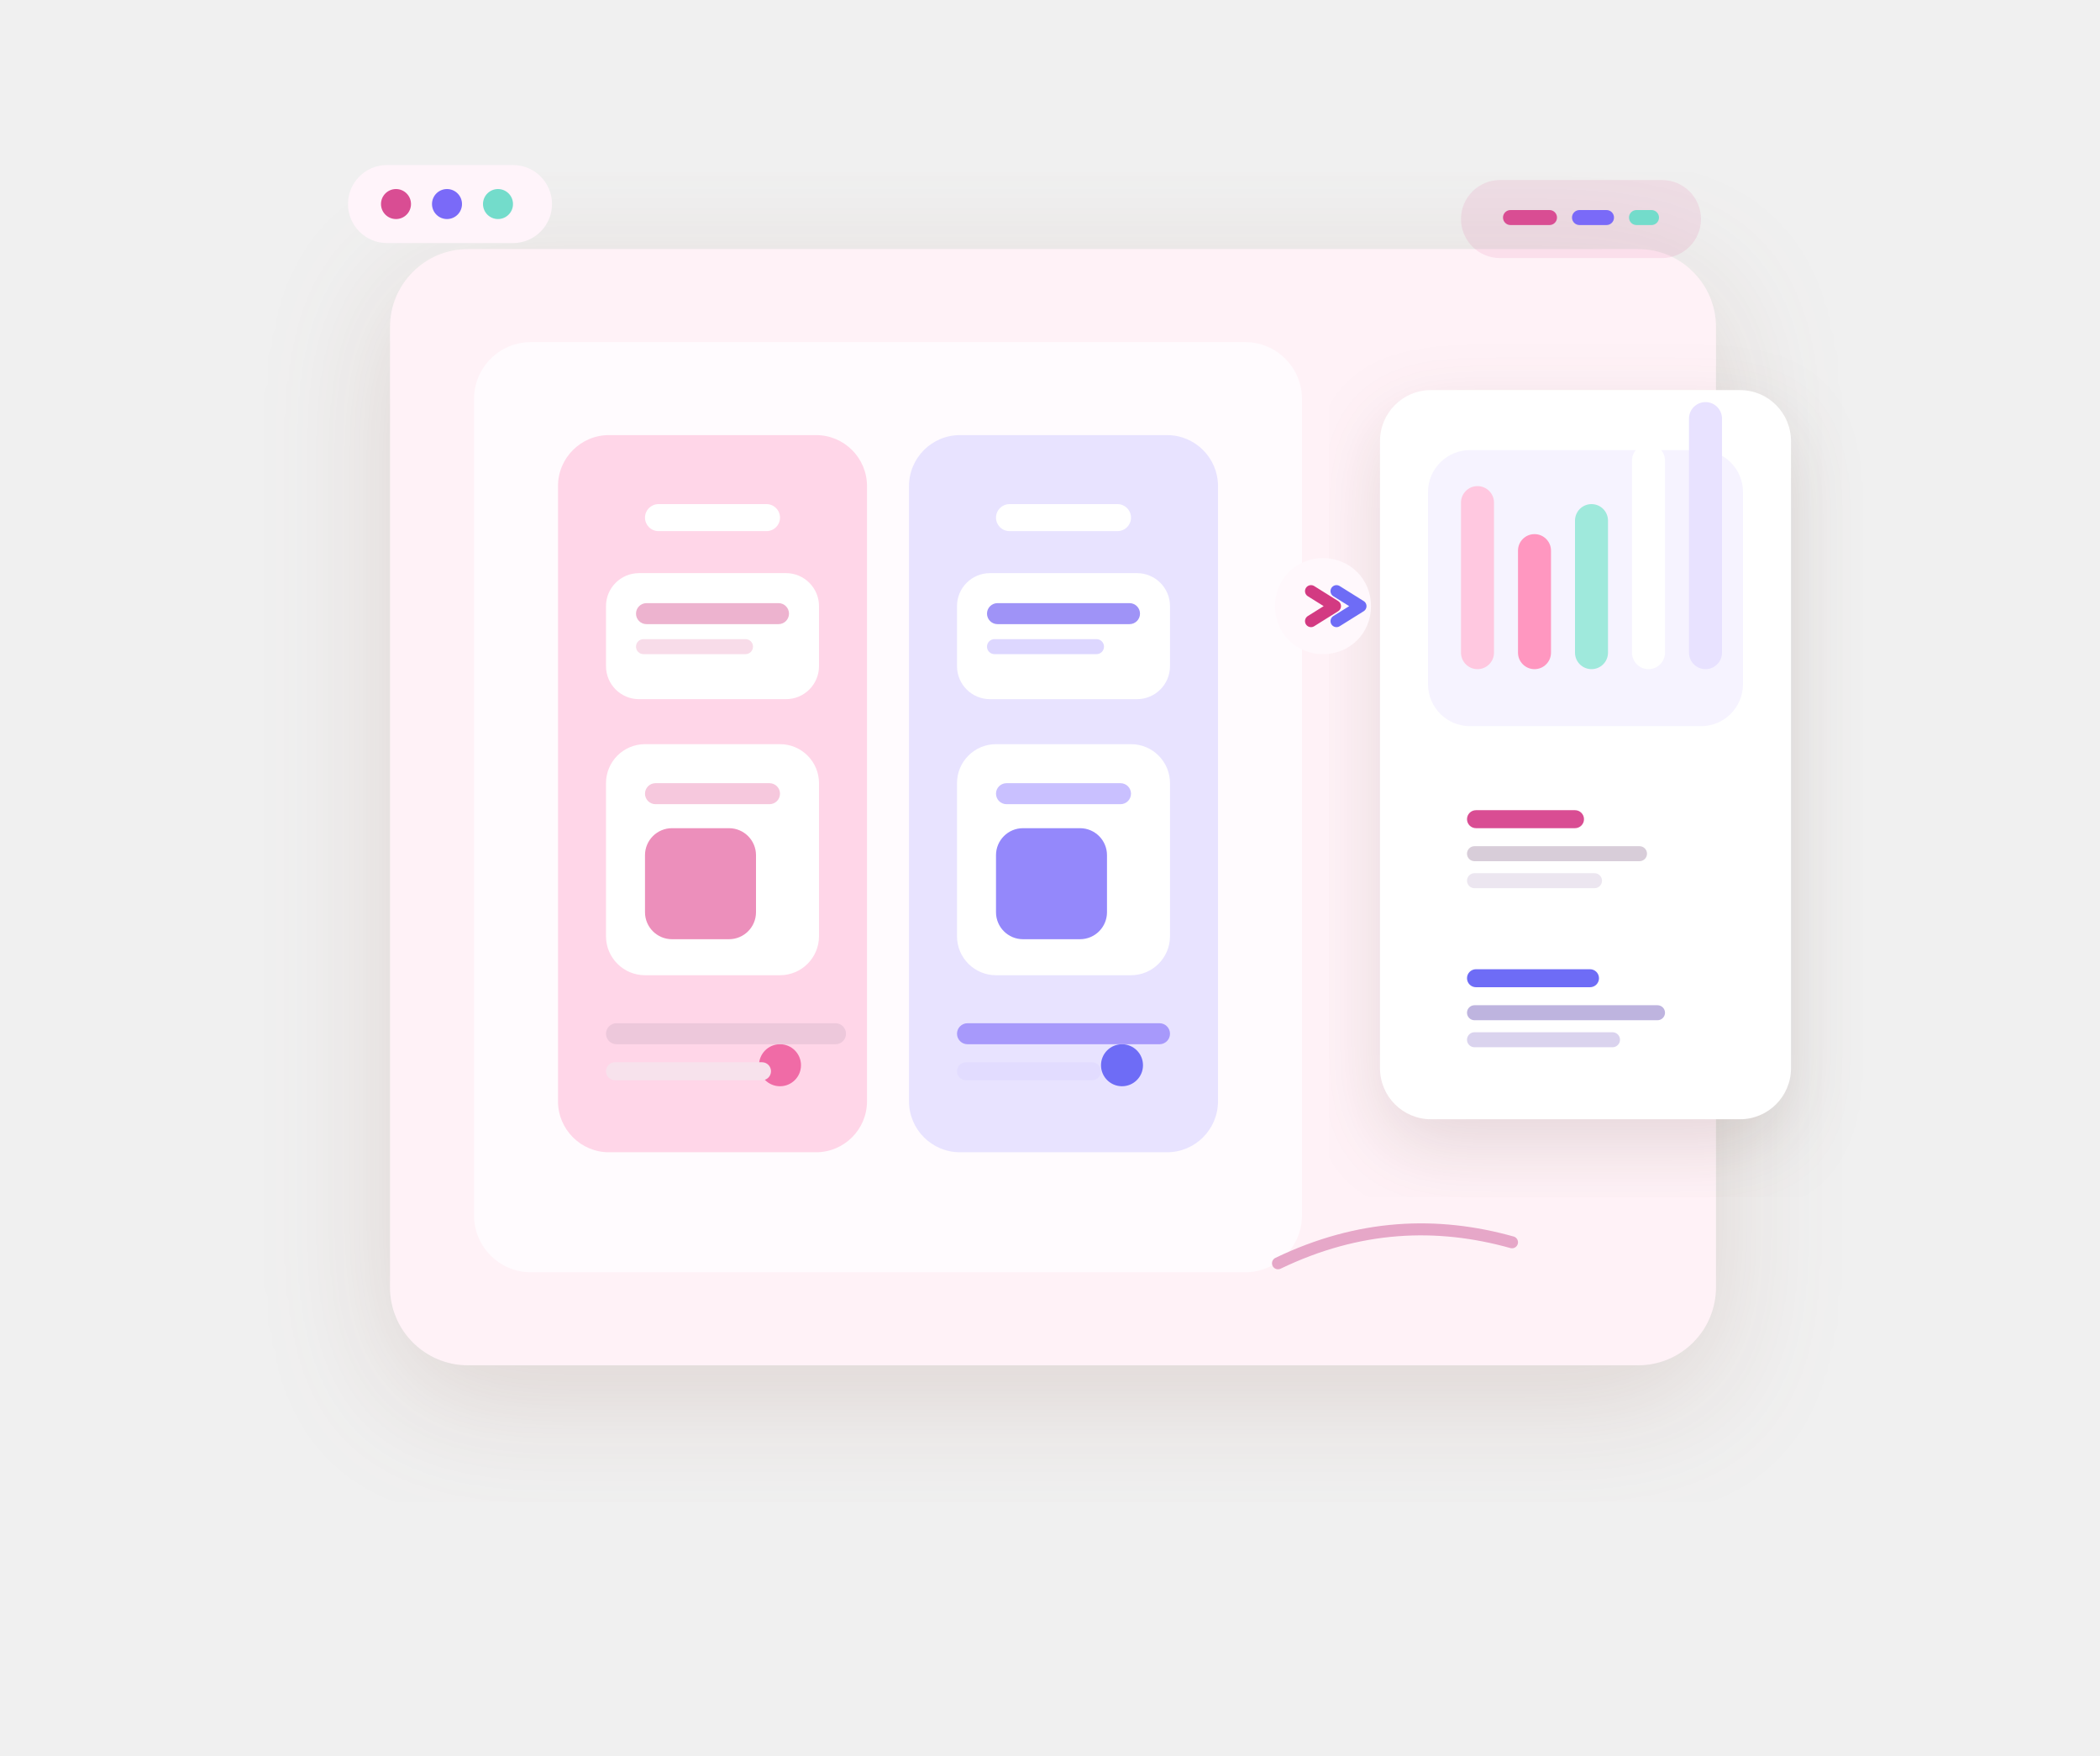
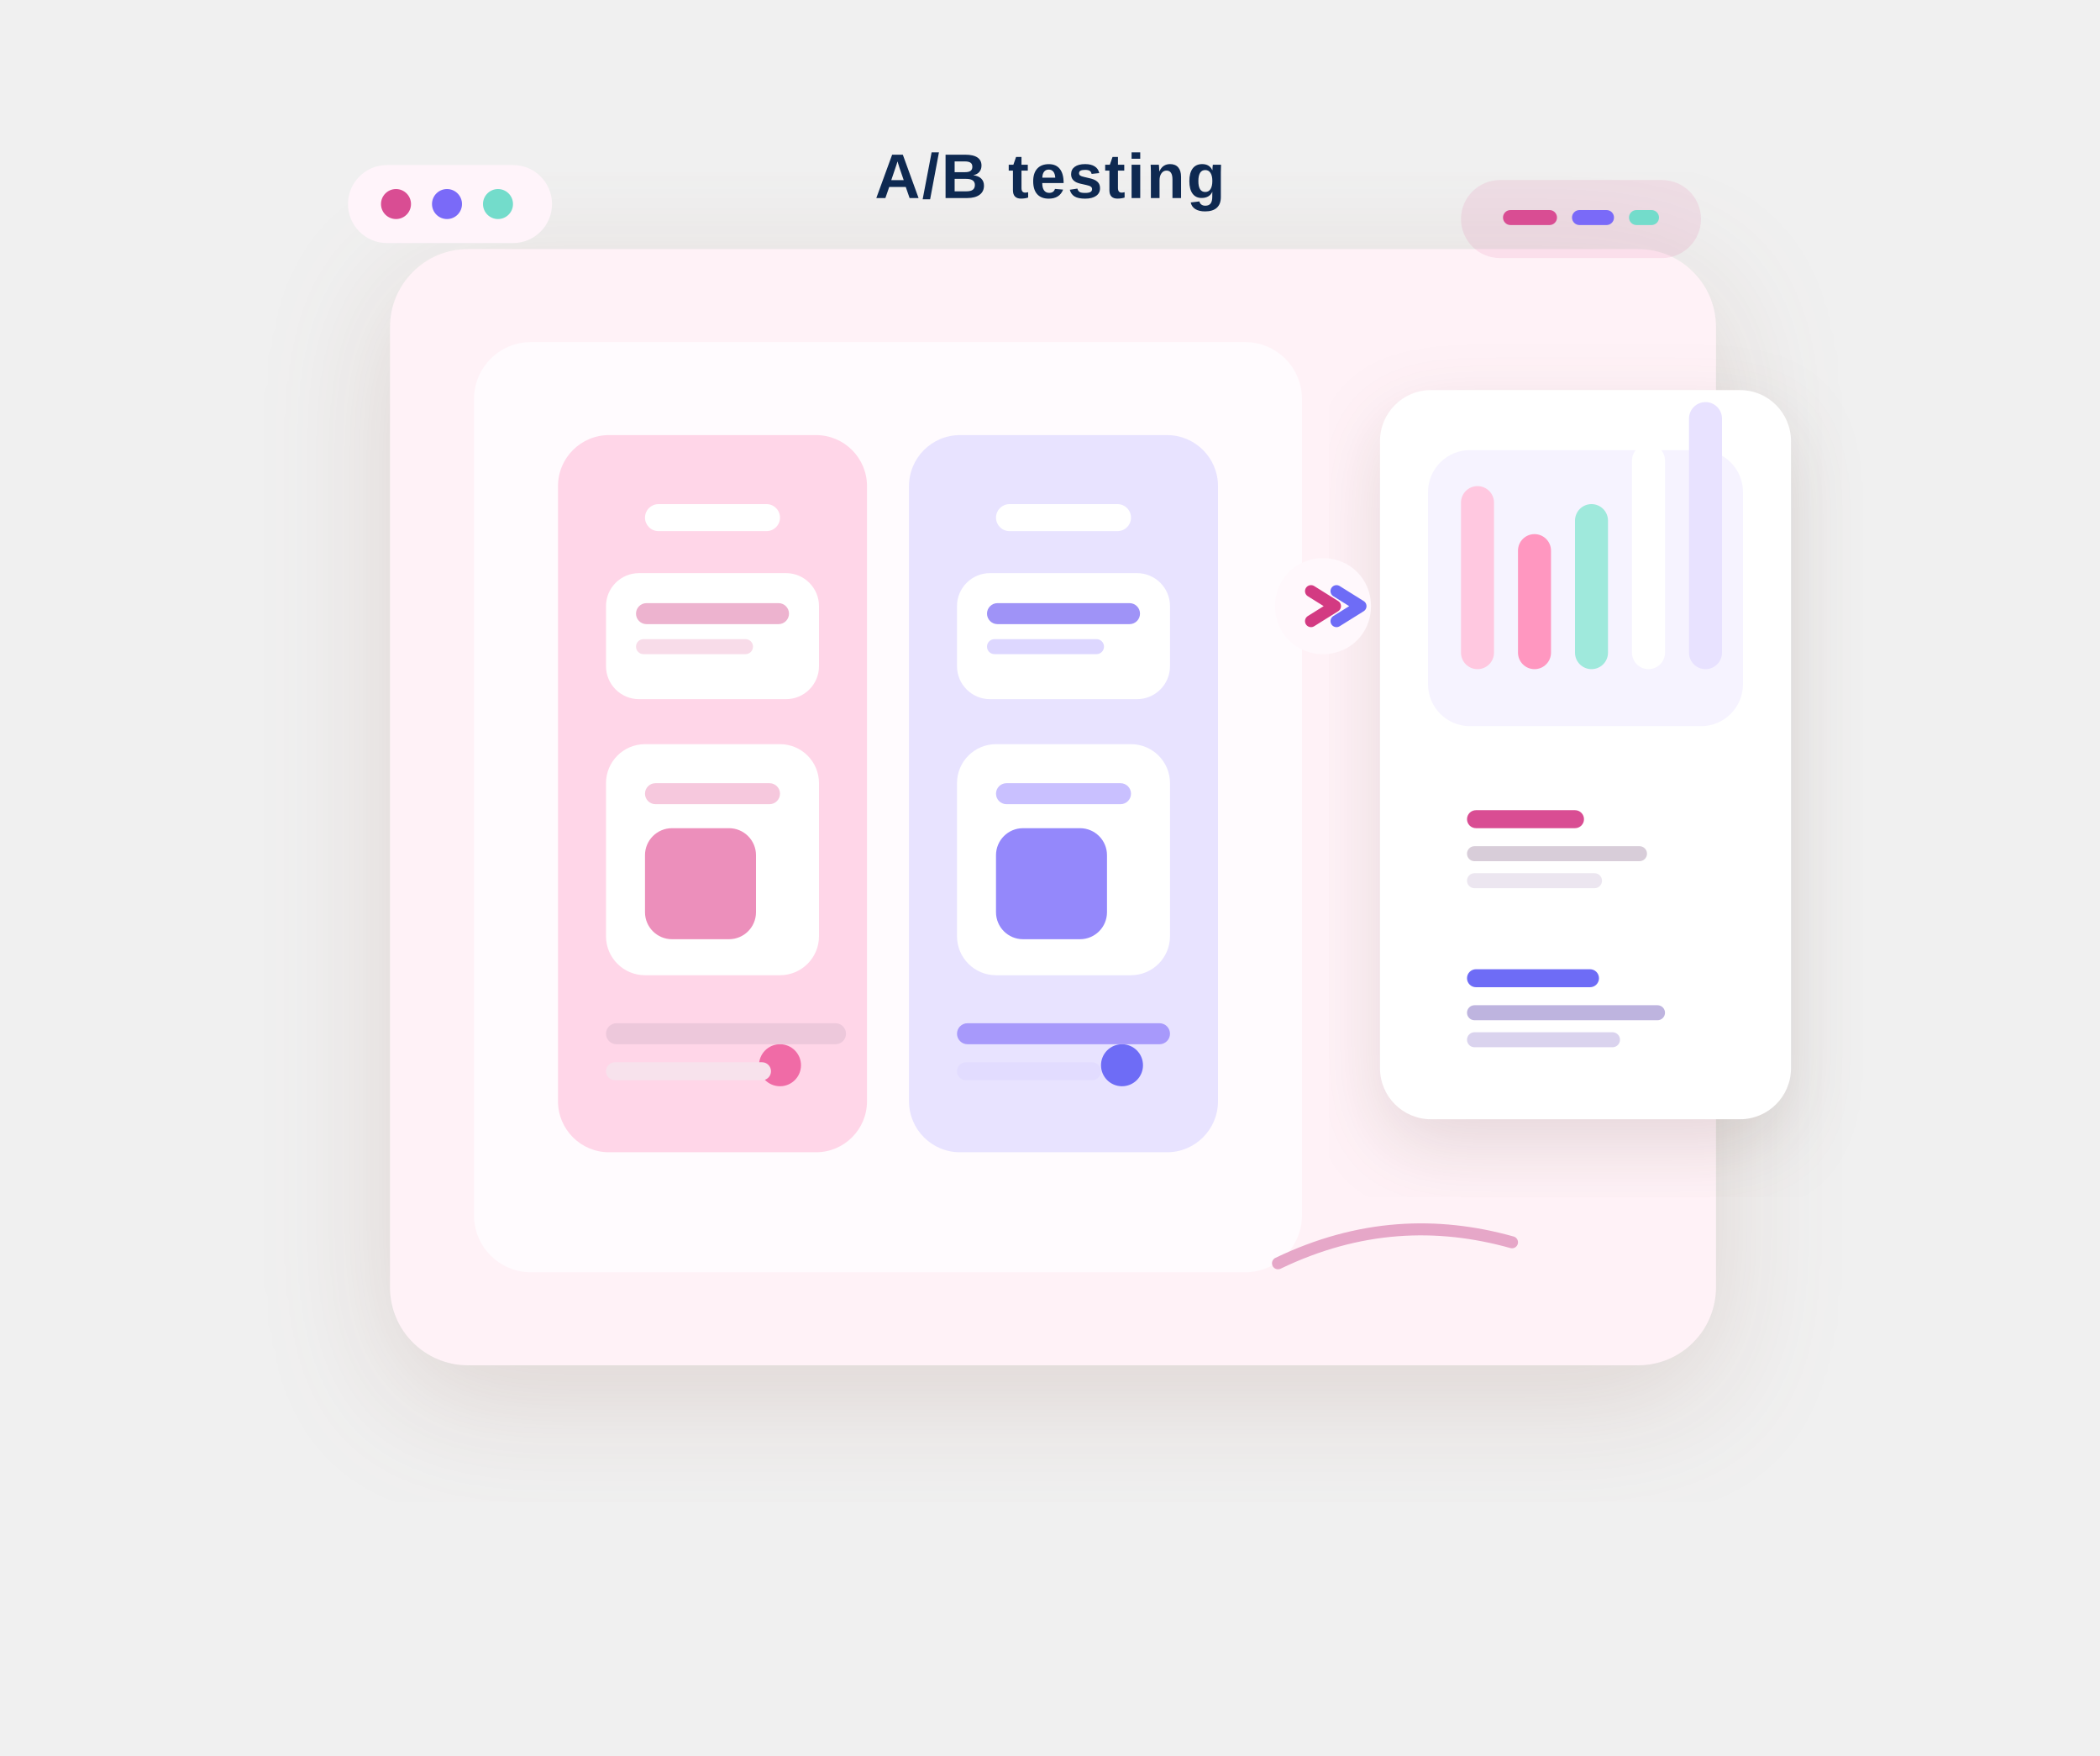
<svg xmlns="http://www.w3.org/2000/svg" width="1400" height="1170" viewBox="0 0 1400 1170" fill="none">
  <defs>
    <filter id="shadowLg" x="176" y="115" width="1052" height="886" filterUnits="userSpaceOnUse" color-interpolation-filters="sRGB">
      <feFlood flood-opacity="0" result="BackgroundImageFix" />
      <feColorMatrix in="SourceAlpha" type="matrix" values="0 0 0 0 0 0 0 0 0 0 0 0 0 0 0 0 0 0 127 0" result="hardAlpha" />
      <feOffset dy="22" />
      <feGaussianBlur stdDeviation="42" />
      <feColorMatrix type="matrix" values="0 0 0 0 0.506 0 0 0 0 0.275 0 0 0 0 0.212 0 0 0 0.16 0" />
      <feBlend mode="normal" in2="BackgroundImageFix" result="effect1_dropShadow_0_1" />
      <feBlend mode="normal" in="SourceGraphic" in2="effect1_dropShadow_0_1" result="shape" />
    </filter>
    <filter id="shadowMd" x="886" y="216" width="356" height="582" filterUnits="userSpaceOnUse" color-interpolation-filters="sRGB">
      <feFlood flood-opacity="0" result="BackgroundImageFix" />
      <feColorMatrix in="SourceAlpha" type="matrix" values="0 0 0 0 0 0 0 0 0 0 0 0 0 0 0 0 0 0 127 0" result="hardAlpha" />
      <feOffset dy="18" />
      <feGaussianBlur stdDeviation="24" />
      <feColorMatrix type="matrix" values="0 0 0 0 0.302 0 0 0 0 0.196 0 0 0 0 0.149 0 0 0 0.14 0" />
      <feBlend mode="normal" in2="BackgroundImageFix" result="effect1_dropShadow_0_1" />
      <feBlend mode="normal" in="SourceGraphic" in2="effect1_dropShadow_0_1" result="shape" />
    </filter>
  </defs>
  <g filter="url(#shadowLg)">
    <rect x="260" y="166" width="884" height="744" rx="52" fill="#FFF2F7" />
  </g>
  <rect x="316" y="228" width="552" height="620" rx="38" fill="#FFFBFE" />
  <rect x="372" y="290" width="206" height="478" rx="34" fill="#FFD6E8" />
  <rect x="606" y="290" width="206" height="478" rx="34" fill="#E8E3FF" />
  <rect x="430" y="336" width="90" height="18" rx="9" fill="#FFFFFF" />
  <rect x="664" y="336" width="90" height="18" rx="9" fill="#FFFFFF" />
  <rect x="404" y="382" width="142" height="84" rx="22" fill="#FFFFFF" />
  <rect x="638" y="382" width="142" height="84" rx="22" fill="#FFFFFF" />
  <rect x="424" y="402" width="102" height="14" rx="7" fill="#EDB3CF" />
  <rect x="424" y="426" width="78" height="10" rx="5" fill="#F8DCE9" />
  <rect x="658" y="402" width="102" height="14" rx="7" fill="#9F93F7" />
  <rect x="658" y="426" width="78" height="10" rx="5" fill="#DDD7FF" />
  <rect x="404" y="496" width="142" height="154" rx="26" fill="#FFFFFF" />
  <rect x="638" y="496" width="142" height="154" rx="26" fill="#FFFFFF" />
  <rect x="430" y="522" width="90" height="14" rx="7" fill="#F6C8DD" />
  <rect x="430" y="552" width="74" height="74" rx="18" fill="#EC8FBB" />
  <rect x="664" y="522" width="90" height="14" rx="7" fill="#C9C0FF" />
  <rect x="664" y="552" width="74" height="74" rx="18" fill="#9488FB" />
  <circle cx="520" cy="710" r="14" fill="#F06BA6" />
  <circle cx="748" cy="710" r="14" fill="#6E6CF6" />
  <rect x="404" y="682" width="160" height="14" rx="7" fill="#EDC8DB" />
  <rect x="638" y="682" width="142" height="14" rx="7" fill="#A799FB" />
  <rect x="404" y="708" width="110" height="12" rx="6" fill="#F7E2EC" />
  <rect x="638" y="708" width="96" height="12" rx="6" fill="#E2DCFF" />
  <g filter="url(#shadowMd)">
    <rect x="920" y="260" width="274" height="486" rx="34" fill="#FFFFFF" />
  </g>
  <rect x="952" y="300" width="210" height="184" rx="28" fill="#F6F3FF" />
  <rect x="974" y="324" width="22" height="122" rx="11" fill="#FFC8E0" />
  <rect x="1012" y="356" width="22" height="90" rx="11" fill="#FF97C0" />
  <rect x="1050" y="336" width="22" height="110" rx="11" fill="#9FE9DC" />
  <rect x="1088" y="296" width="22" height="150" rx="11" fill="#FFFFFF" />
  <rect x="1126" y="268" width="22" height="178" rx="11" fill="#E8E2FF" />
  <rect x="952" y="516" width="210" height="84" rx="24" fill="#FFFFFF" />
  <rect x="978" y="540" width="78" height="12" rx="6" fill="#D94D93" />
  <rect x="978" y="564" width="120" height="10" rx="5" fill="#D8CDD9" />
  <rect x="978" y="582" width="90" height="10" rx="5" fill="#ECE6F0" />
  <rect x="952" y="622" width="210" height="92" rx="24" fill="#FFFFFF" />
  <rect x="978" y="646" width="88" height="12" rx="6" fill="#6E6CF6" />
  <rect x="978" y="670" width="132" height="10" rx="5" fill="#BEB4DF" />
  <rect x="978" y="688" width="102" height="10" rx="5" fill="#DAD3EE" />
  <rect x="232" y="110" width="136" height="52" rx="26" fill="#FFF4FA" />
  <circle cx="264" cy="136" r="10" fill="#D94D93" />
  <circle cx="298" cy="136" r="10" fill="#7A6AF8" />
  <circle cx="332" cy="136" r="10" fill="#73DCCB" />
  <rect x="974" y="120" width="160" height="52" rx="26" fill="#D94D93" fill-opacity="0.12" />
  <rect x="1002" y="140" width="36" height="10" rx="5" fill="#D94D93" />
  <rect x="1048" y="140" width="28" height="10" rx="5" fill="#7A6AF8" />
  <rect x="1086" y="140" width="20" height="10" rx="5" fill="#73DCCB" />
+   <text x="700" y="132" text-anchor="middle" fill="#0E2951" font-family="Arial, sans-serif" font-size="42" font-weight="700" letter-spacing="1.2">
+     A/B testing
+   </text>
  <path d="M882 372C900 372 914 386 914 404C914 422 900 436 882 436C864 436 850 422 850 404C850 386 864 372 882 372Z" fill="#FFF8FC" />
  <path d="M874 394L890 404L874 414" stroke="#D33A82" stroke-width="8" stroke-linecap="round" stroke-linejoin="round" />
  <path d="M891 394L907 404L891 414" stroke="#6E6CF6" stroke-width="8" stroke-linecap="round" stroke-linejoin="round" />
  <path d="M852 842C906 816 958 814 1008 828" stroke="#E6A7C8" stroke-width="8" stroke-linecap="round" />
</svg>
